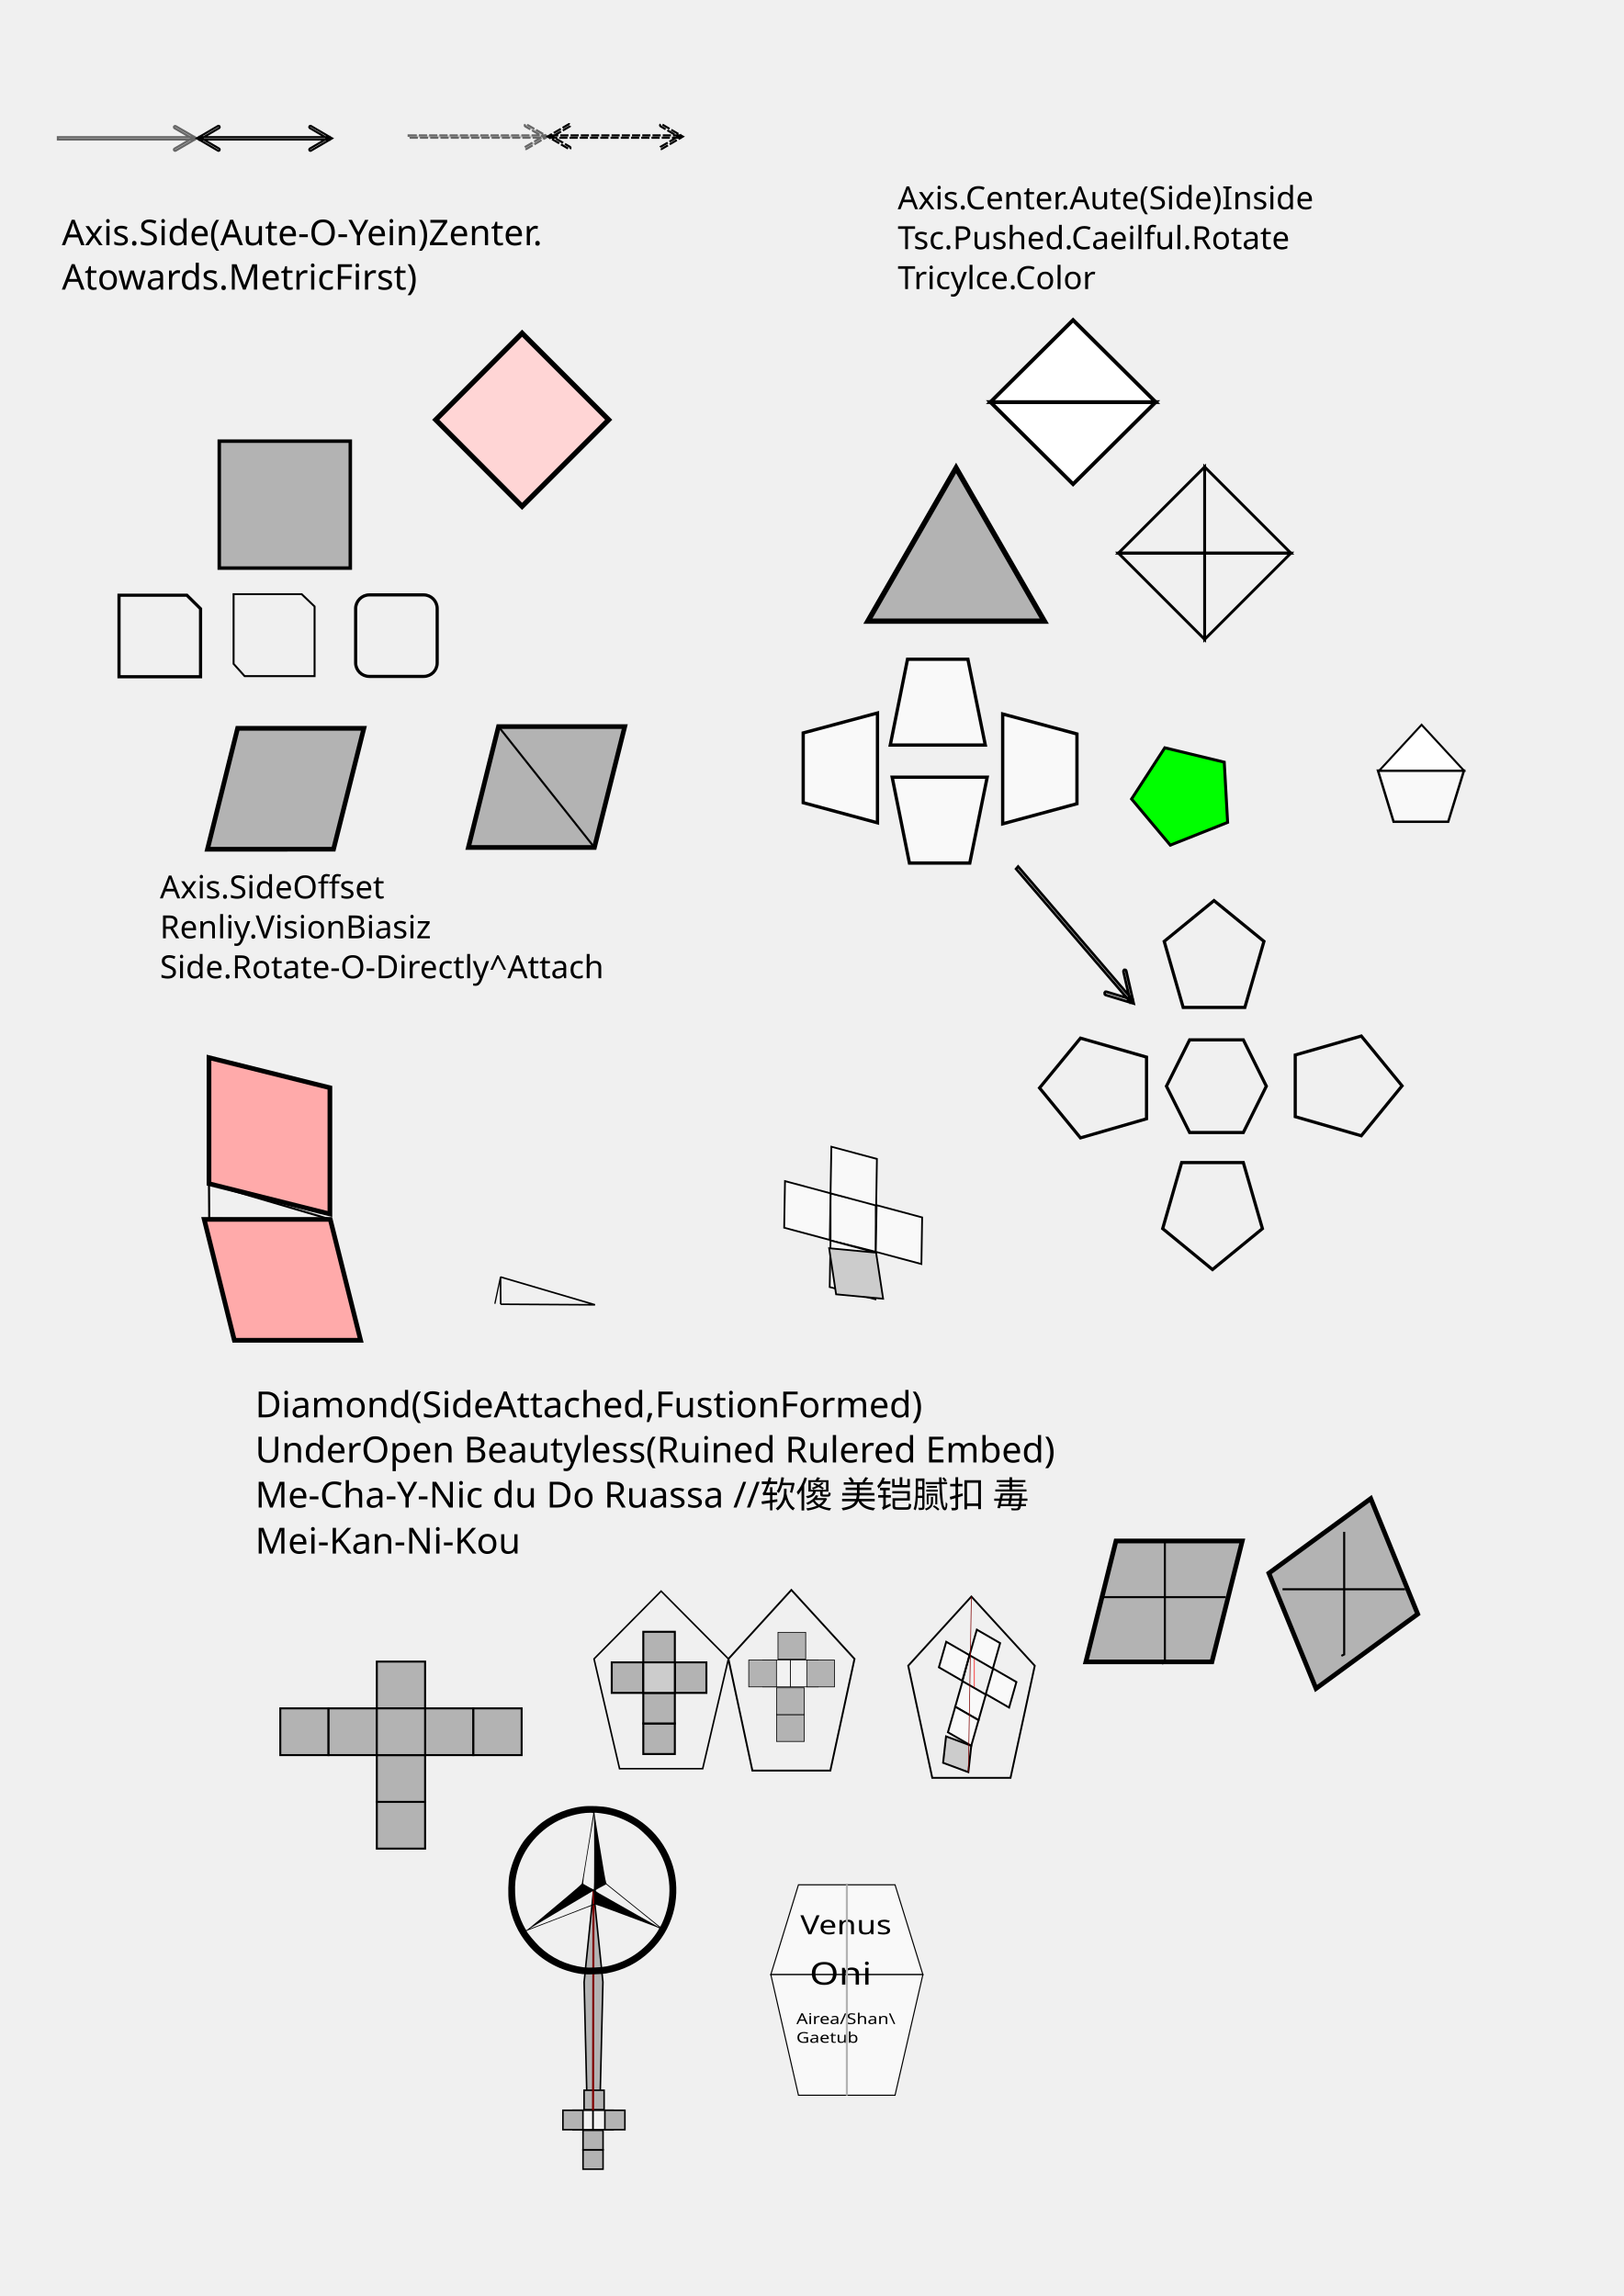
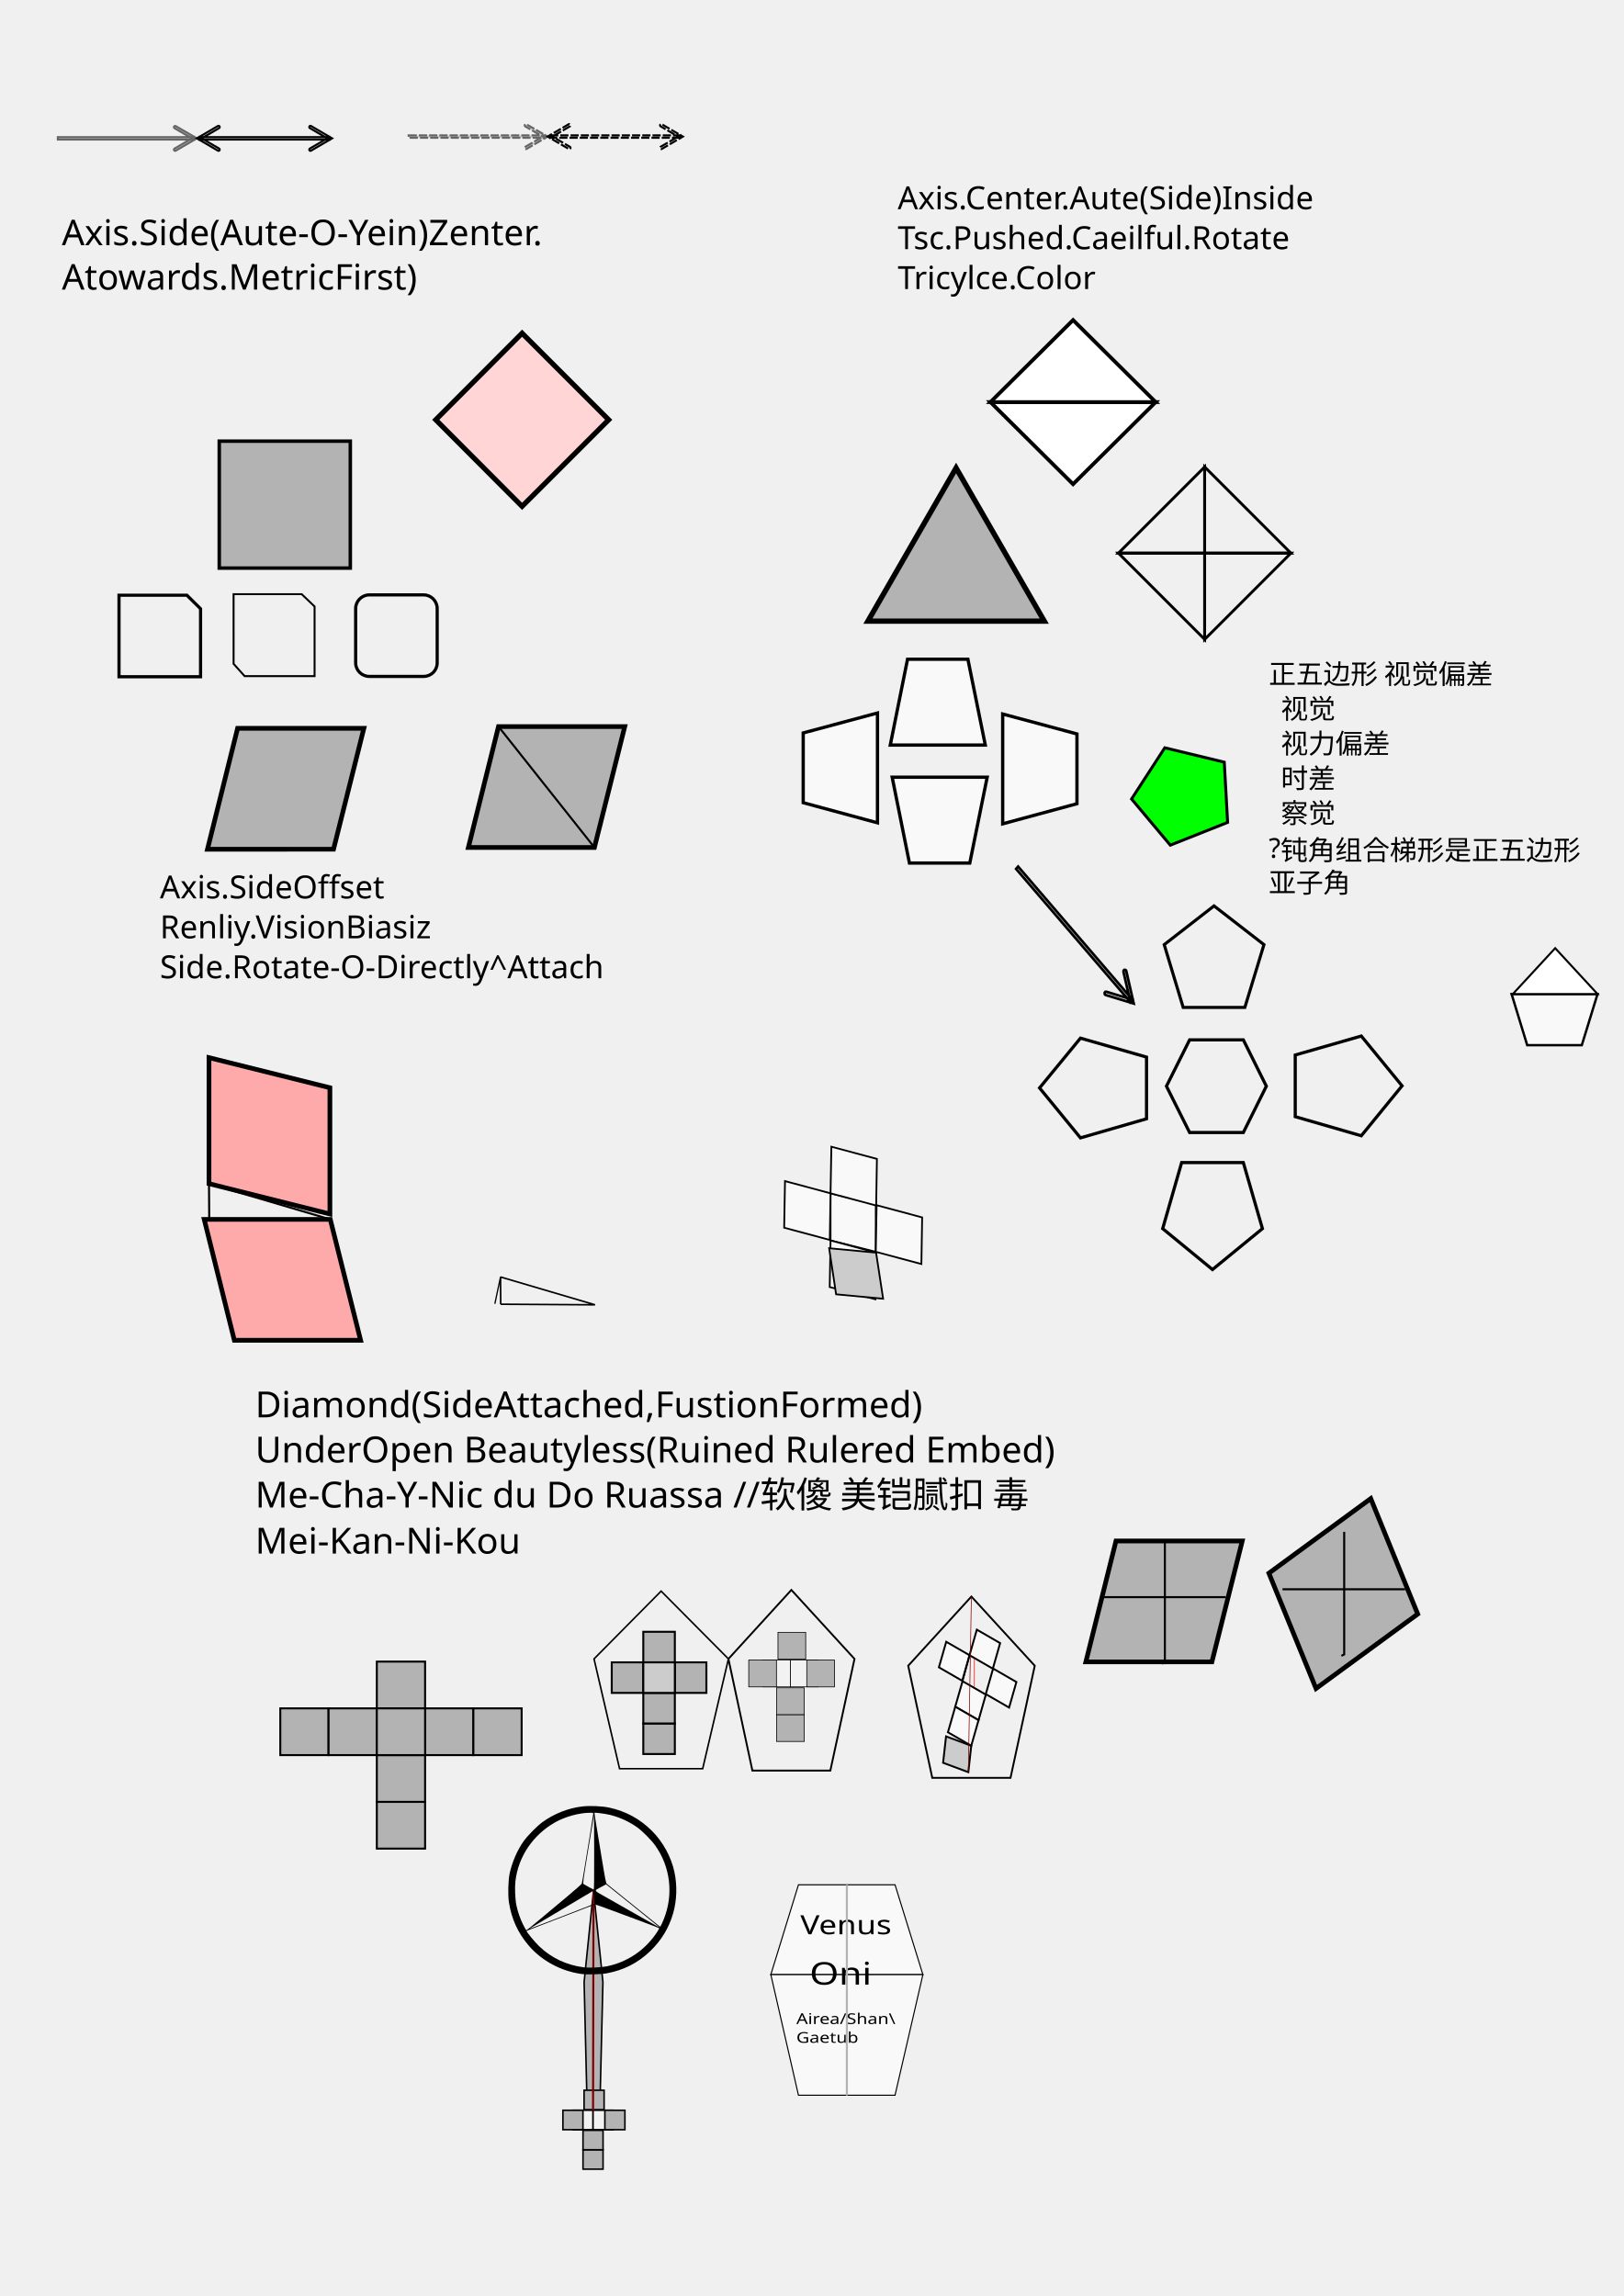
<svg xmlns="http://www.w3.org/2000/svg" width="210mm" height="297mm" viewBox="0 0 210 297" version="1.1" id="svg8">
  <defs id="defs2">
    <rect id="rect1116" height="66.681" width="43.252" y="202.205" x="199.322" />
    <rect id="rect1039" height="146.337" width="352.868" y="188.869" x="-41.09" />
    <pattern y="0" x="0" height="6" width="6" patternUnits="userSpaceOnUse" id="EMFhbasepattern" />
    <clipPath id="clipEmfPath1" clipPathUnits="userSpaceOnUse">
      <path id="path98" d="M 0,0 L 46.014,0 L 46.014,43.014 L 0,43.014 z" />
    </clipPath>
    <pattern y="0" x="0" height="6" width="6" patternUnits="userSpaceOnUse" id="EMFhbasepattern-7" />
  </defs>
  <g id="layer1">
    <path style="fill:#b3b3b3;stroke:#000000;stroke-width:0.2;stroke-linecap:butt;stroke-linejoin:miter;stroke-miterlimit:4.062;stroke-dasharray:none;stroke-opacity:1" d="m 75.546,256.392 1.215,-11.827 1.218,11.827 -0.466,19.158 h -1.505 z" id="path69" />
    <path id="path1082" d="m 74.11,272.971 v 2.511 h 2.592 v -2.511 z" style="fill:#f2f2f2;fill-opacity:1;fill-rule:evenodd;stroke:#000000;stroke-width:0.2;stroke-miterlimit:4.062;stroke-dasharray:none" />
    <path style="fill:#b3b3b3;fill-opacity:1;fill-rule:evenodd;stroke:#000000;stroke-width:0.2;stroke-miterlimit:4.062;stroke-dasharray:none" d="m 72.803,272.975 v 2.511 h 2.592 v -2.511 z" id="path1084" />
    <path id="path1086" d="m 76.702,272.971 v 2.511 h 2.592 v -2.511 z" style="fill:#f2f2f2;fill-opacity:1;fill-rule:evenodd;stroke:#000000;stroke-width:0.2;stroke-miterlimit:4.062;stroke-dasharray:none" />
    <path id="path1088" d="m 78.231,272.976 v 2.511 h 2.592 v -2.511 z" style="fill:#b3b3b3;fill-opacity:1;fill-rule:evenodd;stroke:#000000;stroke-width:0.2;stroke-miterlimit:4.062;stroke-dasharray:none" />
    <path style="fill:#b3b3b3;fill-opacity:1;fill-rule:evenodd;stroke:#000000;stroke-width:0.2;stroke-miterlimit:4.062;stroke-dasharray:none" d="m 75.403,278.081 v 2.511 h 2.592 v -2.511 z" id="path1090" />
    <path id="path1092" d="m 75.539,270.383 v 2.511 h 2.592 v -2.511 z" style="fill:#b3b3b3;fill-opacity:1;fill-rule:evenodd;stroke:#000000;stroke-width:0.2;stroke-miterlimit:4.062;stroke-dasharray:none" />
    <path style="fill:#b3b3b3;fill-opacity:1;fill-rule:evenodd;stroke:#000000;stroke-width:0.2;stroke-miterlimit:4.062;stroke-dasharray:none" d="m 75.403,275.57 v 2.511 h 2.592 v -2.511 z" id="path1094" />
    <path style="fill:#f2f2f2;fill-opacity:1;fill-rule:evenodd;stroke:#000000;stroke-width:0.095" d="m 98.645,214.73 v 3.472 h 3.584 v -3.472 z" id="path111" />
    <path id="path13" d="m 22.579,19.217 2.491,-1.459 v 0.272 l -2.491,-1.44 v 0 l -0.039,-0.039 -0.039,-0.058 v -0.039 -0.058 l 0.039,-0.039 0.039,-0.039 0.039,-0.019 h 0.058 l 0.058,0.019 v 0 l 2.724,1.576 -2.724,1.596 v 0 l -0.058,0.019 h -0.058 l -0.039,-0.019 -0.039,-0.039 -0.039,-0.039 v -0.058 -0.058 l 0.039,-0.039 z M 7.48,17.738 H 25.148 v 0 0.311 0 H 7.48 v 0 z" style="fill:#cccccc;fill-opacity:1;fill-rule:nonzero;stroke:#666666;stroke-width:0.265" />
    <path id="path15" d="m 28.339,16.571 -2.491,1.459 v -0.272 l 2.491,1.459 v 0 l 0.039,0.039 0.019,0.039 0.019,0.058 -0.019,0.039 -0.019,0.058 -0.039,0.039 -0.058,0.019 h -0.058 l -0.039,-0.019 v 0 l -2.724,-1.596 2.724,-1.596 v 0 l 0.039,-0.019 h 0.058 l 0.058,0.019 0.039,0.039 0.019,0.058 0.019,0.039 -0.019,0.058 -0.019,0.039 z m 11.733,2.646 2.491,-1.459 v 0.272 L 40.072,16.571 v 0 l -0.039,-0.039 -0.019,-0.039 -0.019,-0.058 0.019,-0.039 0.019,-0.058 0.039,-0.039 0.058,-0.019 h 0.058 l 0.039,0.019 v 0 l 2.724,1.596 -2.724,1.596 v 0 l -0.039,0.019 H 40.131 l -0.058,-0.019 -0.039,-0.039 -0.019,-0.058 -0.019,-0.039 0.019,-0.058 0.019,-0.039 z M 25.77,17.738 H 42.641 v 0 0.311 0 H 25.77 v 0 z" style="fill:none;fill-opacity:1;fill-rule:nonzero;stroke:#000000;stroke-width:0.265" />
    <path id="path17" d="M 28.357,57.066 V 73.486 H 45.307 V 57.066 Z" style="fill:#b3b3b3;fill-opacity:1;fill-rule:evenodd;stroke:#000000;stroke-width:0.45" />
    <path id="path23" d="m 45.997,78.723 c 0,-0.973 0.798,-1.771 1.771,-1.771 h 7.024 c 0.973,0 1.751,0.798 1.751,1.771 v 7.024 c 0,0.973 -0.778,1.751 -1.751,1.751 h -7.024 c -0.973,0 -1.771,-0.778 -1.771,-1.751 z" style="fill:none;stroke:#000000;stroke-width:0.409px;stroke-linecap:butt;stroke-linejoin:miter;stroke-miterlimit:8;stroke-dasharray:none;stroke-opacity:1" />
    <path id="path27" d="m 15.392,76.995 h 8.776 l 1.771,1.751 v 8.795 H 15.392 Z" style="fill:none;stroke:#000000;stroke-width:0.409px;stroke-linecap:butt;stroke-linejoin:miter;stroke-miterlimit:8;stroke-dasharray:none;stroke-opacity:1" />
    <path id="path35" d="M 56.355,54.301 67.523,43.102 78.722,54.301 67.523,65.5 Z" style="fill:#ffd5d5;stroke:#000000;stroke-width:0.659px;stroke-linecap:butt;stroke-linejoin:miter;stroke-miterlimit:8;stroke-dasharray:none;stroke-opacity:1" />
-     <path id="path39" d="m 150.572,121.772 6.441,-5.273 6.46,5.273 -2.471,8.542 h -7.978 z" style="fill:none;stroke:#000000;stroke-width:0.409px;stroke-linecap:butt;stroke-linejoin:miter;stroke-miterlimit:8;stroke-dasharray:none;stroke-opacity:1" />
+     <path id="path39" d="m 150.572,122.195 6.441,-5.012 6.46,5.012 -2.471,8.119 h -7.978 z" style="fill:none;stroke:#000000;stroke-width:0.398px;stroke-linecap:butt;stroke-linejoin:miter;stroke-miterlimit:8;stroke-dasharray:none;stroke-opacity:1" />
    <path id="path43" d="m 150.861,140.505 2.997,-5.993 h 6.947 l 2.977,5.993 -2.977,5.993 h -6.947 z" style="fill:none;stroke:#000000;stroke-width:0.409px;stroke-linecap:butt;stroke-linejoin:miter;stroke-miterlimit:8;stroke-dasharray:none;stroke-opacity:1" />
    <path id="path47" d="M 112.248,80.35 123.655,60.535 135.062,80.35 Z" style="fill:#b3b3b3;stroke:#000000;stroke-width:0.685px;stroke-linecap:butt;stroke-linejoin:miter;stroke-miterlimit:8;stroke-dasharray:none;stroke-opacity:1" />
    <path id="path55" d="m 115.143,96.377 2.233,-11.104 h 7.805 l 2.251,11.104 z" style="fill:#f9f9f9;stroke:#000000;stroke-width:0.424px;stroke-linecap:butt;stroke-linejoin:miter;stroke-miterlimit:8;stroke-dasharray:none;stroke-opacity:1" />
    <path id="path59" d="M 26.834,109.853 30.729,94.213 h 16.332 l -3.924,15.639 z" style="fill:#b3b3b3;stroke:#000000;stroke-width:0.606px;stroke-linecap:butt;stroke-linejoin:miter;stroke-miterlimit:8;stroke-dasharray:none;stroke-opacity:1" />
    <path id="path63" d="m 163.275,158.929 -6.46,5.293 -6.441,-5.293 2.452,-8.542 h 7.978 z" style="fill:none;stroke:#000000;stroke-width:0.409px;stroke-linecap:butt;stroke-linejoin:miter;stroke-miterlimit:8;stroke-dasharray:none;stroke-opacity:1" />
    <path id="path104" d="m 30.21,76.861 h 8.809 l 1.667,1.59 v 9.01 h -9.047 l -1.428,-1.59 z" style="fill:none;fill-opacity:1;fill-rule:evenodd;stroke:#000000;stroke-width:0.251" />
    <path style="fill:none;stroke:#000000;stroke-width:0.409px;stroke-linecap:butt;stroke-linejoin:miter;stroke-miterlimit:8;stroke-dasharray:none;stroke-opacity:1" d="m 176.06,134.017 5.273,6.441 -5.273,6.46 -8.542,-2.471 v -7.978 z" id="path39-9" />
    <path style="fill:none;stroke:#000000;stroke-width:0.409px;stroke-linecap:butt;stroke-linejoin:miter;stroke-miterlimit:8;stroke-dasharray:none;stroke-opacity:1" d="m 139.742,147.191 -5.293,-6.46 5.293,-6.441 8.542,2.452 v 7.978 z" id="path63-3" />
    <text xml:space="preserve" style="font-size:4.131px;line-height:1.25;font-family:sans-serif;stroke-width:0.129" x="20.68" y="116.209" id="text141">
      <tspan id="tspan139" x="20.68" y="116.209" style="stroke-width:0.129">Axis.SideOffset</tspan>
      <tspan x="20.68" y="121.373" style="stroke-width:0.129" id="tspan180">Renliy.VisionBiasiz</tspan>
      <tspan x="20.68" y="126.536" style="stroke-width:0.129" id="tspan326">Side.Rotate-O-Directly^Attach</tspan>
    </text>
    <text id="text141-1" y="27.063" x="116.102" style="font-size:4.131px;line-height:1.25;font-family:sans-serif;stroke-width:0.129" xml:space="preserve">
      <tspan style="stroke-width:0.129" y="27.063" x="116.102" id="tspan139-3">Axis.Center.Aute(Side)Inside</tspan>
      <tspan style="stroke-width:0.129" y="32.227" x="116.102" id="tspan163">Tsc.Pushed.Caeilful.Rotate</tspan>
      <tspan style="stroke-width:0.129" y="37.39" x="116.102" id="tspan161">Tricylce.Color</tspan>
    </text>
    <path style="fill:#ffaaaa;stroke:#000000;stroke-width:0.606px;stroke-linecap:butt;stroke-linejoin:miter;stroke-miterlimit:8;stroke-dasharray:none;stroke-opacity:1" d="m 27.029,136.811 15.639,3.895 v 16.332 l -15.639,-3.924 z" id="path59-7" />
    <path style="fill:none;stroke:#000000;stroke-width:0.366px;stroke-linecap:butt;stroke-linejoin:miter;stroke-miterlimit:8;stroke-dasharray:none;stroke-opacity:1" d="M 155.803,71.554 V 60.401 l -11.152,11.152 z" id="path201" />
    <path id="path203" d="M 155.803,71.554 V 60.401 l 11.152,11.152 z" style="fill:none;stroke:#000000;stroke-width:0.366px;stroke-linecap:butt;stroke-linejoin:miter;stroke-miterlimit:8;stroke-dasharray:none;stroke-opacity:1" />
    <path id="path205" d="M 155.803,71.554 V 82.706 L 144.651,71.554 Z" style="fill:none;stroke:#000000;stroke-width:0.366px;stroke-linecap:butt;stroke-linejoin:miter;stroke-miterlimit:8;stroke-dasharray:none;stroke-opacity:1" />
    <path style="fill:none;stroke:#000000;stroke-width:0.366px;stroke-linecap:butt;stroke-linejoin:miter;stroke-miterlimit:8;stroke-dasharray:none;stroke-opacity:1" d="M 155.803,71.554 V 82.706 L 166.955,71.554 Z" id="path207" />
    <path style="fill:#ffffff;stroke:#000000;stroke-width:0.485px;stroke-linecap:butt;stroke-linejoin:miter;stroke-miterlimit:8;stroke-dasharray:none;stroke-opacity:1" d="m 128.096,52.015 10.686,10.614 10.686,-10.614 z" id="path47-6" />
    <path id="path224" d="M 128.096,52.015 138.783,41.401 149.469,52.015 Z" style="fill:#ffffff;stroke:#000000;stroke-width:0.485px;stroke-linecap:butt;stroke-linejoin:miter;stroke-miterlimit:8;stroke-dasharray:none;stroke-opacity:1" />
    <text xml:space="preserve" style="font-size:4.596px;line-height:1.25;font-family:sans-serif;stroke-width:0.144" x="7.995" y="31.716" id="text228">
      <tspan id="tspan226" x="7.995" y="31.716" style="stroke-width:0.144">Axis.Side(Aute-O-Yein)Zenter.</tspan>
      <tspan x="7.995" y="37.462" style="stroke-width:0.144" id="tspan230">Atowards.MetricFirst)</tspan>
    </text>
    <path style="fill:#f9f9f9;stroke:#000000;stroke-width:0.424px;stroke-linecap:butt;stroke-linejoin:miter;stroke-miterlimit:8;stroke-dasharray:none;stroke-opacity:1" d="m 115.388,100.537 2.233,11.104 h 7.805 l 2.251,-11.104 z" id="path55-3" />
    <path id="path55-3-0" d="m 113.487,92.229 -9.605,2.581 v 9.023 l 9.605,2.602 z" style="fill:#f9f9f9;stroke:#000000;stroke-width:0.424px;stroke-linecap:butt;stroke-linejoin:miter;stroke-miterlimit:8;stroke-dasharray:none;stroke-opacity:1" />
    <path style="fill:#f9f9f9;stroke:#000000;stroke-width:0.424px;stroke-linecap:butt;stroke-linejoin:miter;stroke-miterlimit:8;stroke-dasharray:none;stroke-opacity:1" d="m 129.682,92.36 9.605,2.581 v 9.023 l -9.605,2.602 z" id="path262" />
    <path style="fill:none;fill-opacity:1;fill-rule:nonzero;stroke:#000000;stroke-width:0.339" d="m 143.103,128.291 3.314,1.008 -0.229,0.266 -0.881,-3.84 v 0 -0.076 l 0.016,-0.095 0.033,-0.038 0.049,-0.057 h 0.065 0.065 l 0.049,0.019 0.049,0.057 0.033,0.076 v 0 l 0.963,4.201 -3.624,-1.103 v 0 l -0.065,-0.038 -0.049,-0.057 -0.016,-0.057 v -0.076 -0.076 l 0.049,-0.057 0.049,-0.057 h 0.065 z m -11.427,-16.197 14.822,17.262 v 0 l -0.261,0.304 v 0 l -14.822,-17.262 v 0 z" id="path264" />
    <path id="path39-9-1" d="m 146.349,103.354 4.298,-6.624 7.691,1.86 0.436,7.791 -7.414,2.946 z" style="fill:#00ff00;stroke:#000000;stroke-width:0.38px;stroke-linecap:butt;stroke-linejoin:miter;stroke-miterlimit:8;stroke-dasharray:none;stroke-opacity:1" />
    <path id="path59-7-6" d="m 26.413,157.735 3.895,15.639 h 16.332 l -3.924,-15.639 z" style="fill:#ffaaaa;stroke:#000000;stroke-width:0.606px;stroke-linecap:butt;stroke-linejoin:miter;stroke-miterlimit:8;stroke-dasharray:none;stroke-opacity:1" />
    <path style="fill:none;stroke:#000000;stroke-width:0.265px;stroke-linecap:butt;stroke-linejoin:miter;stroke-opacity:1" d="m 27.029,153.114 0.032,4.525" id="path304" />
    <path style="fill:none;stroke:#000000;stroke-width:0.265px;stroke-linecap:butt;stroke-linejoin:miter;stroke-opacity:1" d="m 27.061,157.639 15.655,0.097 -15.687,-4.622 v 0" id="path310" />
    <path id="path312" d="m 64.734,165.184 0.025,3.525" style="fill:none;stroke:#000000;stroke-width:0.206px;stroke-linecap:butt;stroke-linejoin:miter;stroke-opacity:1" />
    <path id="path314" d="m 64.759,168.709 12.195,0.075 -12.22,-3.6 v 0" style="fill:none;stroke:#000000;stroke-width:0.206px;stroke-linecap:butt;stroke-linejoin:miter;stroke-opacity:1" />
    <path style="fill:none;stroke:#000000;stroke-width:0.165px;stroke-linecap:butt;stroke-linejoin:miter;stroke-opacity:1" d="m 64.002,168.65 0.732,-3.466" id="path316" />
    <path id="path318" d="m 107.417,154.361 5.85,1.457 v 6.109 l -5.85,-1.468 z" style="fill:#f9f9f9;stroke:#000000;stroke-width:0.227px;stroke-linecap:butt;stroke-linejoin:miter;stroke-miterlimit:8;stroke-dasharray:none;stroke-opacity:1" />
    <path style="fill:#f9f9f9;stroke:#000000;stroke-width:0.227px;stroke-linecap:butt;stroke-linejoin:miter;stroke-miterlimit:8;stroke-dasharray:none;stroke-opacity:1" d="m 107.417,160.46 -0.107,6.028 5.901,1.581 0.096,-6.03 z" id="path320" />
    <path id="path328" d="m 113.374,155.9 -0.107,6.028 5.901,1.581 0.096,-6.03 z" style="fill:#f9f9f9;stroke:#000000;stroke-width:0.227px;stroke-linecap:butt;stroke-linejoin:miter;stroke-miterlimit:8;stroke-dasharray:none;stroke-opacity:1" />
    <path style="fill:#f9f9f9;stroke:#000000;stroke-width:0.227px;stroke-linecap:butt;stroke-linejoin:miter;stroke-miterlimit:8;stroke-dasharray:none;stroke-opacity:1" d="m 101.527,152.783 -0.107,6.028 5.901,1.581 0.096,-6.03 z" id="path330" />
    <path id="path332" d="m 107.524,148.334 -0.107,6.028 5.901,1.581 0.096,-6.03 z" style="fill:#f9f9f9;stroke:#000000;stroke-width:0.227px;stroke-linecap:butt;stroke-linejoin:miter;stroke-miterlimit:8;stroke-dasharray:none;stroke-opacity:1" />
    <path id="path334" d="m 107.236,161.465 0.901,5.961 6.082,0.574 -0.912,-5.962 z" style="fill:#cccccc;stroke:#000000;stroke-width:0.227px;stroke-linecap:butt;stroke-linejoin:miter;stroke-miterlimit:8;stroke-dasharray:none;stroke-opacity:1" />
    <path style="fill:#b3b3b3;fill-opacity:1;fill-rule:evenodd;stroke:#000000;stroke-width:0.257;stroke-miterlimit:4.5;stroke-dasharray:none" d="m 36.252,220.985 v 6.048 h 6.243 V 220.985 Z" id="path71" />
    <path id="path71-0" d="m 42.495,220.985 v 6.048 h 6.243 V 220.985 Z" style="fill:#b3b3b3;fill-opacity:1;fill-rule:evenodd;stroke:#000000;stroke-width:0.257;stroke-miterlimit:4.5;stroke-dasharray:none" />
    <path id="path71-07" d="m 54.98,220.985 v 6.048 h 6.243 V 220.985 Z" style="fill:#b3b3b3;fill-opacity:1;fill-rule:evenodd;stroke:#000000;stroke-width:0.257;stroke-miterlimit:4.5;stroke-dasharray:none" />
    <path id="path71-05" d="m 61.223,220.985 v 6.048 h 6.243 V 220.985 Z" style="fill:#b3b3b3;fill-opacity:1;fill-rule:evenodd;stroke:#000000;stroke-width:0.257;stroke-miterlimit:4.5;stroke-dasharray:none" />
    <path style="fill:#b3b3b3;fill-opacity:1;fill-rule:evenodd;stroke:#000000;stroke-width:0.257;stroke-miterlimit:4.5;stroke-dasharray:none" d="m 48.737,233.08 v 6.048 h 6.243 v -6.048 z" id="path100" />
    <path id="path102" d="m 48.737,214.937 v 6.048 h 6.243 v -6.048 z" style="fill:#b3b3b3;fill-opacity:1;fill-rule:evenodd;stroke:#000000;stroke-width:0.257;stroke-miterlimit:4.5;stroke-dasharray:none" />
    <path style="fill:#b3b3b3;fill-opacity:1;fill-rule:evenodd;stroke:#000000;stroke-width:0.257;stroke-miterlimit:4.5;stroke-dasharray:none" d="m 48.737,227.033 v 6.048 h 6.243 v -6.048 z" id="path105" />
    <path id="path107" d="m 94.21,214.587 8.141,-8.918 8.165,8.918 -3.124,14.447 H 97.309 Z" style="fill:none;stroke:#000000;stroke-width:0.239;stroke-linecap:butt;stroke-linejoin:miter;stroke-miterlimit:8;stroke-dasharray:none;stroke-opacity:1" />
    <path id="path109" d="m 96.838,214.735 v 3.472 h 3.584 v -3.472 z" style="fill:#b3b3b3;fill-opacity:1;fill-rule:evenodd;stroke:#000000;stroke-width:0.095" />
    <path style="fill:#f2f2f2;fill-opacity:1;fill-rule:evenodd;stroke:#000000;stroke-width:0.095" d="m 102.229,214.73 v 3.472 h 3.584 v -3.472 z" id="path113" />
    <path style="fill:#b3b3b3;fill-opacity:1;fill-rule:evenodd;stroke:#000000;stroke-width:0.095" d="m 104.343,214.737 v 3.472 h 3.584 v -3.472 z" id="path115" />
    <path id="path117" d="m 100.432,221.795 v 3.472 h 3.584 v -3.472 z" style="fill:#b3b3b3;fill-opacity:1;fill-rule:evenodd;stroke:#000000;stroke-width:0.095" />
    <path style="fill:#b3b3b3;fill-opacity:1;fill-rule:evenodd;stroke:#000000;stroke-width:0.095" d="m 100.62,211.151 v 3.472 h 3.584 v -3.472 z" id="path119" />
    <path id="path121" d="m 100.432,218.323 v 3.472 h 3.584 v -3.472 z" style="fill:#b3b3b3;fill-opacity:1;fill-rule:evenodd;stroke:#000000;stroke-width:0.095" />
-     <path id="path55-3-7" d="m 178.22,99.684 2.02,6.614 h 7.062 l 2.036,-6.614 z" style="fill:#f9f9f9;stroke:#000000;stroke-width:0.311px;stroke-linecap:butt;stroke-linejoin:miter;stroke-miterlimit:8;stroke-dasharray:none;stroke-opacity:1" />
-     <path style="fill:#ffffff;stroke:#000000;stroke-width:0.26px;stroke-linecap:butt;stroke-linejoin:miter;stroke-miterlimit:8;stroke-dasharray:none;stroke-opacity:1" d="m 178.382,99.684 5.478,-5.932 5.478,5.932 z" id="path224-1" />
+     <path id="path55-3-7" d="m 195.499,128.583 2.02,6.614 h 7.062 l 2.036,-6.614 z" style="fill:#f9f9f9;stroke:#000000;stroke-width:0.311px;stroke-linecap:butt;stroke-linejoin:miter;stroke-miterlimit:8;stroke-dasharray:none;stroke-opacity:1" />
+     <path style="fill:#ffffff;stroke:#000000;stroke-width:0.26px;stroke-linecap:butt;stroke-linejoin:miter;stroke-miterlimit:8;stroke-dasharray:none;stroke-opacity:1" d="m 195.66,128.583 5.478,-5.932 5.478,5.932 z" id="path224-1" />
    <path style="fill:#b3b3b3;fill-opacity:1;fill-rule:evenodd;stroke:#000000;stroke-width:0.257;stroke-miterlimit:4.5;stroke-dasharray:none" d="m 48.737,220.985 v 6.048 h 6.243 V 220.985 Z" id="path168" />
    <path style="fill:none;stroke:#000000;stroke-width:0.204;stroke-linecap:butt;stroke-linejoin:miter;stroke-miterlimit:4.5;stroke-dasharray:none;stroke-opacity:1" d="m 76.826,214.587 8.679,-8.767 8.706,8.767 -3.33,14.202 H 80.129 Z" id="path170" />
    <path id="path174" d="m 79.119,215.033 v 3.953 h 4.08 v -3.953 z" style="fill:#b3b3b3;fill-opacity:1;fill-rule:evenodd;stroke:#000000;stroke-width:0.257;stroke-miterlimit:4.5;stroke-dasharray:none" />
    <path id="path176" d="m 87.28,215.033 v 3.953 h 4.08 v -3.953 z" style="fill:#b3b3b3;fill-opacity:1;fill-rule:evenodd;stroke:#000000;stroke-width:0.257;stroke-miterlimit:4.5;stroke-dasharray:none" />
    <path style="fill:#b3b3b3;fill-opacity:1;fill-rule:evenodd;stroke:#000000;stroke-width:0.257;stroke-miterlimit:4.5;stroke-dasharray:none" d="m 83.2,222.939 v 3.953 H 87.28 v -3.953 z" id="path180" />
    <path id="path182" d="m 83.2,211.08 v 3.953 H 87.28 v -3.953 z" style="fill:#b3b3b3;fill-opacity:1;fill-rule:evenodd;stroke:#000000;stroke-width:0.257;stroke-miterlimit:4.5;stroke-dasharray:none" />
    <path style="fill:#b3b3b3;fill-opacity:1;fill-rule:evenodd;stroke:#000000;stroke-width:0.257;stroke-miterlimit:4.5;stroke-dasharray:none" d="m 83.2,218.986 v 3.953 H 87.28 v -3.953 z" id="path184" />
    <path style="fill:#cccccc;fill-opacity:1;fill-rule:evenodd;stroke:#000000;stroke-width:0.257;stroke-miterlimit:4.5;stroke-dasharray:none" d="m 83.2,215.033 v 3.953 H 87.28 v -3.953 z" id="path186" />
    <path id="path190" d="m 124.491,217.47 -0.948,3.304 3.016,1.742 0.943,-3.307 z" style="fill:#f9f9f9;stroke:#000000;stroke-width:0.244;stroke-linecap:butt;stroke-linejoin:miter;stroke-miterlimit:8;stroke-dasharray:none;stroke-opacity:1" />
    <path style="fill:#f9f9f9;stroke:#000000;stroke-width:0.244;stroke-linecap:butt;stroke-linejoin:miter;stroke-miterlimit:8;stroke-dasharray:none;stroke-opacity:1" d="m 128.444,215.837 -0.948,3.304 3.016,1.742 0.943,-3.307 z" id="path192" />
    <path id="path194" d="m 122.38,212.373 -0.948,3.304 3.016,1.742 0.943,-3.307 z" style="fill:#f9f9f9;stroke:#000000;stroke-width:0.244;stroke-linecap:butt;stroke-linejoin:miter;stroke-miterlimit:8;stroke-dasharray:none;stroke-opacity:1" />
    <path style="fill:#f9f9f9;stroke:#000000;stroke-width:0.244;stroke-linecap:butt;stroke-linejoin:miter;stroke-miterlimit:8;stroke-dasharray:none;stroke-opacity:1" d="m 126.339,210.807 -0.948,3.304 3.016,1.742 0.943,-3.307 z" id="path196" />
    <path style="fill:#cccccc;stroke:#000000;stroke-width:0.244;stroke-linecap:butt;stroke-linejoin:miter;stroke-miterlimit:8;stroke-dasharray:none;stroke-opacity:1" d="m 122.357,224.611 -0.383,3.416 3.265,1.214 0.378,-3.418 z" id="path198" />
    <path style="fill:#f9f9f9;stroke:#000000;stroke-width:0.244;stroke-linecap:butt;stroke-linejoin:miter;stroke-miterlimit:8;stroke-dasharray:none;stroke-opacity:1" d="m 123.548,220.777 -0.948,3.304 3.016,1.742 0.943,-3.307 z" id="path200" />
    <text id="text206" y="183.337" x="33.003" style="font-size:4.669px;line-height:1.25;font-family:sans-serif;stroke-width:0.146" xml:space="preserve">
      <tspan style="stroke-width:0.146" y="183.337" x="33.003" id="tspan204">Diamond(SideAttached,FustionFormed)</tspan>
      <tspan id="tspan208" style="stroke-width:0.146" y="189.173" x="33.003">UnderOpen Beautyless(Ruined Rulered Embed)</tspan>
      <tspan id="tspan1043" style="stroke-width:0.146" y="195.008" x="33.003">Me-Cha-Y-Nic du Do Ruassa //软傻 美铠腻扣 毒 </tspan>
      <tspan id="tspan1045" style="stroke-width:0.146" y="200.962" x="33.003">Mei-Kan-Ni-Kou</tspan>
    </text>
    <path style="fill:#f9f9f9;stroke:#000000;stroke-width:0.141;stroke-linecap:butt;stroke-linejoin:miter;stroke-miterlimit:8;stroke-dasharray:none;stroke-opacity:1" d="m 99.695,255.425 3.573,-11.616 h 12.491 l 3.602,11.616 z" id="path1033" />
    <path id="path1035" d="m 99.695,255.425 3.573,15.606 h 12.491 l 3.602,-15.606 z" style="fill:#f9f9f9;stroke:#000000;stroke-width:0.141;stroke-linecap:butt;stroke-linejoin:miter;stroke-miterlimit:8;stroke-dasharray:none;stroke-opacity:1" />
    <text style="line-height:1.25;font-family:sans-serif;font-size:8.467px;white-space:pre;shape-inside:url(#rect1039);" id="text1037" xml:space="preserve" />
    <text transform="scale(1.09512,0.9131424)" id="text1049" y="274.007" x="94.522" style="font-size:3.766px;line-height:1.25;font-family:sans-serif;stroke-width:0.118" xml:space="preserve">
      <tspan style="stroke-width:0.118" y="274.007" x="94.522" id="tspan1047">Venus</tspan>
    </text>
    <text transform="scale(1.09512,0.9131424)" xml:space="preserve" style="font-size:2.126px;line-height:1.25;font-family:sans-serif;stroke-width:0.066" x="94.049" y="286.726" id="text1049-3">
      <tspan id="tspan1047-6" x="94.049" y="286.726" style="stroke-width:0.066">Airea/Shan\</tspan>
      <tspan id="tspan1073" x="94.049" y="289.383" style="stroke-width:0.066">Gaetub</tspan>
    </text>
    <text transform="scale(1.09512,0.9131424)" id="text1071" y="281.137" x="95.613" style="font-size:4.429px;line-height:1.25;font-family:sans-serif;stroke-width:0.138" xml:space="preserve">
      <tspan style="stroke-width:0.138" y="281.137" x="95.613" id="tspan1069">Oni</tspan>
    </text>
    <path id="path1096" d="m 76.76,244.565 -0.059,28.406" style="fill:none;stroke:#800000;stroke-width:0.265px;stroke-linecap:butt;stroke-linejoin:miter;stroke-opacity:1" />
    <path id="path1112" d="m 75.334,255.362 c -2.725,-0.343 -5.304,-1.725 -7.008,-3.756 -1.37,-1.633 -2.169,-3.398 -2.504,-5.534 -0.147,-0.935 -0.098,-2.838 0.095,-3.74 0.309,-1.444 0.989,-3.012 1.8,-4.154 0.514,-0.723 1.739,-1.967 2.435,-2.472 1.518,-1.101 3.342,-1.82 5.153,-2.031 0.994,-0.116 2.577,-0.048 3.487,0.149 2.148,0.466 3.97,1.457 5.52,3.003 1.432,1.429 2.491,3.362 2.912,5.317 0.38,1.761 0.319,3.674 -0.171,5.374 -0.542,1.883 -1.521,3.495 -2.959,4.874 -1.602,1.537 -3.428,2.462 -5.689,2.882 -0.606,0.113 -2.451,0.165 -3.071,0.087 z m 3.092,-0.997 c 2.683,-0.532 4.976,-2.071 6.515,-4.374 0.194,-0.29 0.33,-0.548 0.304,-0.573 -0.026,-0.025 -0.92,-0.37 -1.985,-0.766 -1.065,-0.396 -2.886,-1.073 -4.046,-1.505 -1.16,-0.432 -2.153,-0.785 -2.208,-0.785 -0.084,0 -1.416,0.504 -4.245,1.606 -2.295,0.894 -4.224,1.64 -4.421,1.71 -0.129,0.046 -0.234,0.099 -0.234,0.118 0,0.134 1.106,1.465 1.644,1.979 1.582,1.511 3.532,2.426 5.772,2.711 0.641,0.081 2.209,0.015 2.904,-0.122 z m -8.715,-5.99 c 0.853,-0.715 2.436,-2.039 3.519,-2.942 1.083,-0.903 1.989,-1.703 2.015,-1.778 0.026,-0.074 0.201,-1.091 0.391,-2.26 0.189,-1.169 0.513,-3.15 0.719,-4.404 0.206,-1.253 0.375,-2.329 0.375,-2.39 0,-0.095 -0.058,-0.111 -0.392,-0.111 -1.425,0 -3.269,0.508 -4.588,1.264 -2.837,1.626 -4.718,4.427 -5.087,7.576 -0.102,0.87 -0.041,2.335 0.132,3.154 0.172,0.819 0.49,1.738 0.854,2.469 0.295,0.593 0.377,0.721 0.462,0.721 0.028,0 0.749,-0.585 1.601,-1.3 z m 1.589,0.058 c 1.491,-0.58 3.35,-1.302 4.132,-1.605 l 1.422,-0.551 -0.007,-0.473 c -0.004,-0.26 -0.025,-0.645 -0.047,-0.856 l -0.04,-0.383 -1.843,1.096 c -1.014,0.603 -2.828,1.681 -4.031,2.395 -2.386,1.417 -2.392,1.421 -2.335,1.427 0.021,0.002 1.259,-0.471 2.75,-1.051 z m 13.859,0.772 c -0.052,-0.052 -1.597,-1.301 -3.433,-2.775 l -3.338,-2.68 -0.6,0.322 c -1.023,0.549 -1.097,0.385 0.609,1.352 0.818,0.464 2.682,1.524 4.143,2.357 1.461,0.833 2.669,1.515 2.685,1.516 0.016,0.001 -0.014,-0.041 -0.066,-0.093 z m 0.695,-0.959 c 1.274,-3.176 0.862,-6.735 -1.103,-9.507 -0.506,-0.714 -1.682,-1.898 -2.369,-2.384 -1.012,-0.717 -2.233,-1.276 -3.463,-1.585 -0.56,-0.141 -1.973,-0.332 -2.03,-0.275 -0.014,0.014 0.056,0.518 0.156,1.119 0.1,0.601 0.435,2.64 0.745,4.53 0.511,3.118 0.576,3.448 0.704,3.555 0.123,0.103 4.785,3.856 6.323,5.09 l 0.559,0.448 0.11,-0.173 c 0.06,-0.095 0.226,-0.464 0.369,-0.819 z m -9.006,-8.648 c -0.003,-2.655 -0.016,-4.799 -0.03,-4.765 -0.014,0.034 -0.347,2.031 -0.741,4.436 -0.658,4.02 -0.708,4.379 -0.611,4.437 0.587,0.349 1.246,0.708 1.309,0.713 0.062,0.005 0.077,-0.995 0.073,-4.821 z" style="fill:#000000;stroke-width:0.062" />
    <text style="line-height:1.25;font-family:sans-serif;font-size:8.467px;white-space:pre;shape-inside:url(#rect1116);" id="text1114" xml:space="preserve" />
    <path id="path1120" d="m 125.391,214.111 -0.9,3.358" style="fill:none;stroke:#000000;stroke-width:0.208px;stroke-linecap:butt;stroke-linejoin:miter;stroke-opacity:1" />
    <path id="path1122" d="m 126.018,214.533 v 3.708" style="fill:none;stroke:#ff0000;stroke-width:0.085px;stroke-linecap:butt;stroke-linejoin:miter;stroke-opacity:1" />
    <path style="fill:none;stroke:#000000;stroke-width:0.24;stroke-linecap:butt;stroke-linejoin:miter;stroke-miterlimit:8;stroke-dasharray:none;stroke-opacity:1" d="m 117.462,215.473 8.171,-8.951 8.196,8.951 -3.135,14.501 H 120.573 Z" id="path1124" />
    <path id="path1126" d="m 125.633,206.522 -0.395,22.718" style="fill:none;stroke:#800000;stroke-width:0.089;stroke-linecap:butt;stroke-linejoin:miter;stroke-miterlimit:4;stroke-dasharray:none;stroke-opacity:1" />
    <path id="path1128" d="m 109.529,243.806 v 27.258" style="fill:#808080;stroke:#b3b3b3;stroke-width:0.265px;stroke-linecap:butt;stroke-linejoin:miter;stroke-opacity:1" />
    <path style="fill:#b3b3b3;stroke:#000000;stroke-width:0.606px;stroke-linecap:butt;stroke-linejoin:miter;stroke-miterlimit:8;stroke-dasharray:none;stroke-opacity:1" d="m 140.439,214.973 3.895,-15.639 h 16.332 l -3.924,15.639 z" id="path1210" />
    <path id="path1212" d="M 142.678,206.599 H 158.537" style="fill:none;stroke:#000000;stroke-width:0.265px;stroke-linecap:butt;stroke-linejoin:miter;stroke-opacity:1" />
    <path id="path1214" d="m 150.656,199.173 v 15.859 l -0.36,0.18" style="fill:none;stroke:#000000;stroke-width:0.265px;stroke-linecap:butt;stroke-linejoin:miter;stroke-opacity:1" />
    <path id="path1216" d="m 170.205,218.418 -6.096,-14.92 13.177,-9.648 6.073,14.937 z" style="fill:#b3b3b3;stroke:#000000;stroke-width:0.606px;stroke-linecap:butt;stroke-linejoin:miter;stroke-miterlimit:8;stroke-dasharray:none;stroke-opacity:1" />
    <path style="fill:none;stroke:#000000;stroke-width:0.265px;stroke-linecap:butt;stroke-linejoin:miter;stroke-opacity:1" d="m 165.871,205.58 h 15.859" id="path1218" />
    <path style="fill:none;stroke:#000000;stroke-width:0.265px;stroke-linecap:butt;stroke-linejoin:miter;stroke-opacity:1" d="M 173.849,198.154 V 214.013 l -0.36,0.18" id="path1220" />
    <path style="fill:#b3b3b3;stroke:#000000;stroke-width:0.606px;stroke-linecap:butt;stroke-linejoin:miter;stroke-miterlimit:8;stroke-dasharray:none;stroke-opacity:1" d="M 60.577,109.625 64.472,93.985 h 16.332 l -3.924,15.639 z" id="path1940" />
    <path style="fill:none;stroke:#000000;stroke-width:0.265px;stroke-linecap:butt;stroke-linejoin:miter;stroke-opacity:1" d="M 64.472,93.985 76.88,109.625" id="path1942" />
    <path style="fill:#cccccc;fill-opacity:1;fill-rule:nonzero;stroke:#666666;stroke-width:0.265;stroke-miterlimit:4;stroke-dasharray:1.06,0.265;stroke-dashoffset:0" d="m 67.95,18.989 2.491,-1.459 v 0.272 l -2.491,-1.44 v 0 l -0.039,-0.039 -0.039,-0.058 v -0.039 -0.058 l 0.039,-0.039 0.039,-0.039 0.039,-0.019 h 0.058 l 0.058,0.019 v 0 l 2.724,1.576 -2.724,1.596 v 0 l -0.058,0.019 h -0.058 l -0.039,-0.019 -0.039,-0.039 -0.039,-0.039 v -0.058 -0.058 l 0.039,-0.039 z M 52.85,17.51 h 17.668 v 0 0.311 0 H 52.85 v 0 z" id="path1944" />
    <path style="fill:none;fill-opacity:1;fill-rule:nonzero;stroke:#000000;stroke-width:0.265;stroke-miterlimit:4;stroke-dasharray:1.06,0.265;stroke-dashoffset:0" d="m 73.709,16.343 -2.491,1.459 v -0.272 l 2.491,1.459 v 0 l 0.039,0.039 0.019,0.039 0.019,0.058 -0.019,0.039 -0.019,0.058 -0.039,0.039 -0.058,0.019 h -0.058 l -0.039,-0.019 v 0 l -2.724,-1.596 2.724,-1.596 v 0 l 0.039,-0.019 h 0.058 l 0.058,0.019 0.039,0.039 0.019,0.058 0.019,0.039 -0.019,0.058 -0.019,0.039 z m 11.733,2.646 2.491,-1.459 v 0.272 l -2.491,-1.459 v 0 l -0.039,-0.039 -0.019,-0.039 -0.019,-0.058 0.019,-0.039 0.019,-0.058 0.039,-0.039 0.058,-0.019 h 0.058 l 0.039,0.019 v 0 l 2.724,1.596 -2.724,1.596 v 0 l -0.039,0.019 h -0.058 l -0.058,-0.019 -0.039,-0.039 -0.019,-0.058 -0.019,-0.039 0.019,-0.058 0.019,-0.039 z M 71.141,17.51 h 16.87 v 0 0.311 0 H 71.141 v 0 z" id="path1946" />
    <path style="fill:#00ff66;stroke:#000000;stroke-width:0.224px;stroke-linecap:butt;stroke-linejoin:miter;stroke-miterlimit:8;stroke-dasharray:none;stroke-opacity:1" d="m 236.774,139.802 3.531,-2.891 3.542,2.891 -1.355,4.684 h -4.374 z" id="path39-7" />
    <path style="fill:#00ff66;stroke:#000000;stroke-width:0.224px;stroke-linecap:butt;stroke-linejoin:miter;stroke-miterlimit:8;stroke-dasharray:none;stroke-opacity:1" d="m 236.932,150.074 1.643,-3.286 h 3.809 l 1.632,3.286 -1.632,3.286 h -3.809 z" id="path43-8" />
    <path style="fill:#00ff66;stroke:#000000;stroke-width:0.224px;stroke-linecap:butt;stroke-linejoin:miter;stroke-miterlimit:8;stroke-dasharray:none;stroke-opacity:1" d="m 243.739,160.175 -3.542,2.902 -3.531,-2.902 1.344,-4.684 h 4.374 z" id="path63-6" />
    <path id="path39-9-0" d="m 250.749,146.516 2.891,3.531 -2.891,3.542 -4.684,-1.355 v -4.374 z" style="fill:#00ff66;stroke:#000000;stroke-width:0.224px;stroke-linecap:butt;stroke-linejoin:miter;stroke-miterlimit:8;stroke-dasharray:none;stroke-opacity:1" />
    <path id="path63-3-7" d="m 230.836,153.739 -2.902,-3.542 2.902,-3.531 4.684,1.344 v 4.374 z" style="fill:#00ff66;stroke:#000000;stroke-width:0.224px;stroke-linecap:butt;stroke-linejoin:miter;stroke-miterlimit:8;stroke-dasharray:none;stroke-opacity:1" />
    <path id="path1064" d="m 245.156,139.949 4.542,0.453 0.46,4.549 -4.27,2.354 -3.093,-3.093 z" style="fill:#00ff66;stroke:#000000;stroke-width:0.224px;stroke-linecap:butt;stroke-linejoin:miter;stroke-miterlimit:8;stroke-dasharray:none;stroke-opacity:1" />
    <path id="path1066" d="m 237.441,148.059 3.066,-2.024 3.299,1.904 -0.229,3.662 -3.057,2.03 -3.299,-1.904 z" style="fill:#00ff66;stroke:#000000;stroke-width:0.224px;stroke-linecap:butt;stroke-linejoin:miter;stroke-miterlimit:8;stroke-dasharray:none;stroke-opacity:1" />
    <path id="path1068" d="m 235.675,159.281 -4.557,-0.453 -0.445,-4.549 4.263,-2.361 3.093,3.093 z" style="fill:#00ff66;stroke:#000000;stroke-width:0.224px;stroke-linecap:butt;stroke-linejoin:miter;stroke-miterlimit:8;stroke-dasharray:none;stroke-opacity:1" />
    <path style="fill:#00ff66;stroke:#000000;stroke-width:0.224px;stroke-linecap:butt;stroke-linejoin:miter;stroke-miterlimit:8;stroke-dasharray:none;stroke-opacity:1" d="m 250.29,154.579 -0.453,4.542 -4.549,0.46 -2.354,-4.27 3.093,-3.093 z" id="path1070" />
    <path style="fill:#00ff66;stroke:#000000;stroke-width:0.224px;stroke-linecap:butt;stroke-linejoin:miter;stroke-miterlimit:8;stroke-dasharray:none;stroke-opacity:1" d="m 231.102,145.606 0.453,-4.557 4.549,-0.445 2.361,4.263 -3.093,3.093 z" id="path1072" />
+     <text xml:space="preserve" style="font-size:3.528px;line-height:1.25;font-family:sans-serif;stroke-width:0.265" x="164.084" y="88.461" id="text147">
+       <tspan id="tspan145" x="164.084" y="88.461" style="stroke-width:0.265">正五边形 视觉偏差 </tspan>
+       <tspan x="164.084" y="92.959" style="stroke-width:0.265" id="tspan149">  视觉</tspan>
+       <tspan x="164.084" y="97.458" style="stroke-width:0.265" id="tspan157">  视力偏差</tspan>
+       <tspan x="164.084" y="101.956" style="stroke-width:0.265" id="tspan153">  时差</tspan>
+       <tspan x="164.084" y="106.455" style="stroke-width:0.265" id="tspan155">  察觉</tspan>
+       <tspan x="164.084" y="110.954" style="stroke-width:0.265" id="tspan159">?钝角组合梯形是正五边形</tspan>
+       <tspan x="164.084" y="115.452" style="stroke-width:0.265" id="tspan151">亚子角</tspan>
+     </text>
  </g>
</svg>
